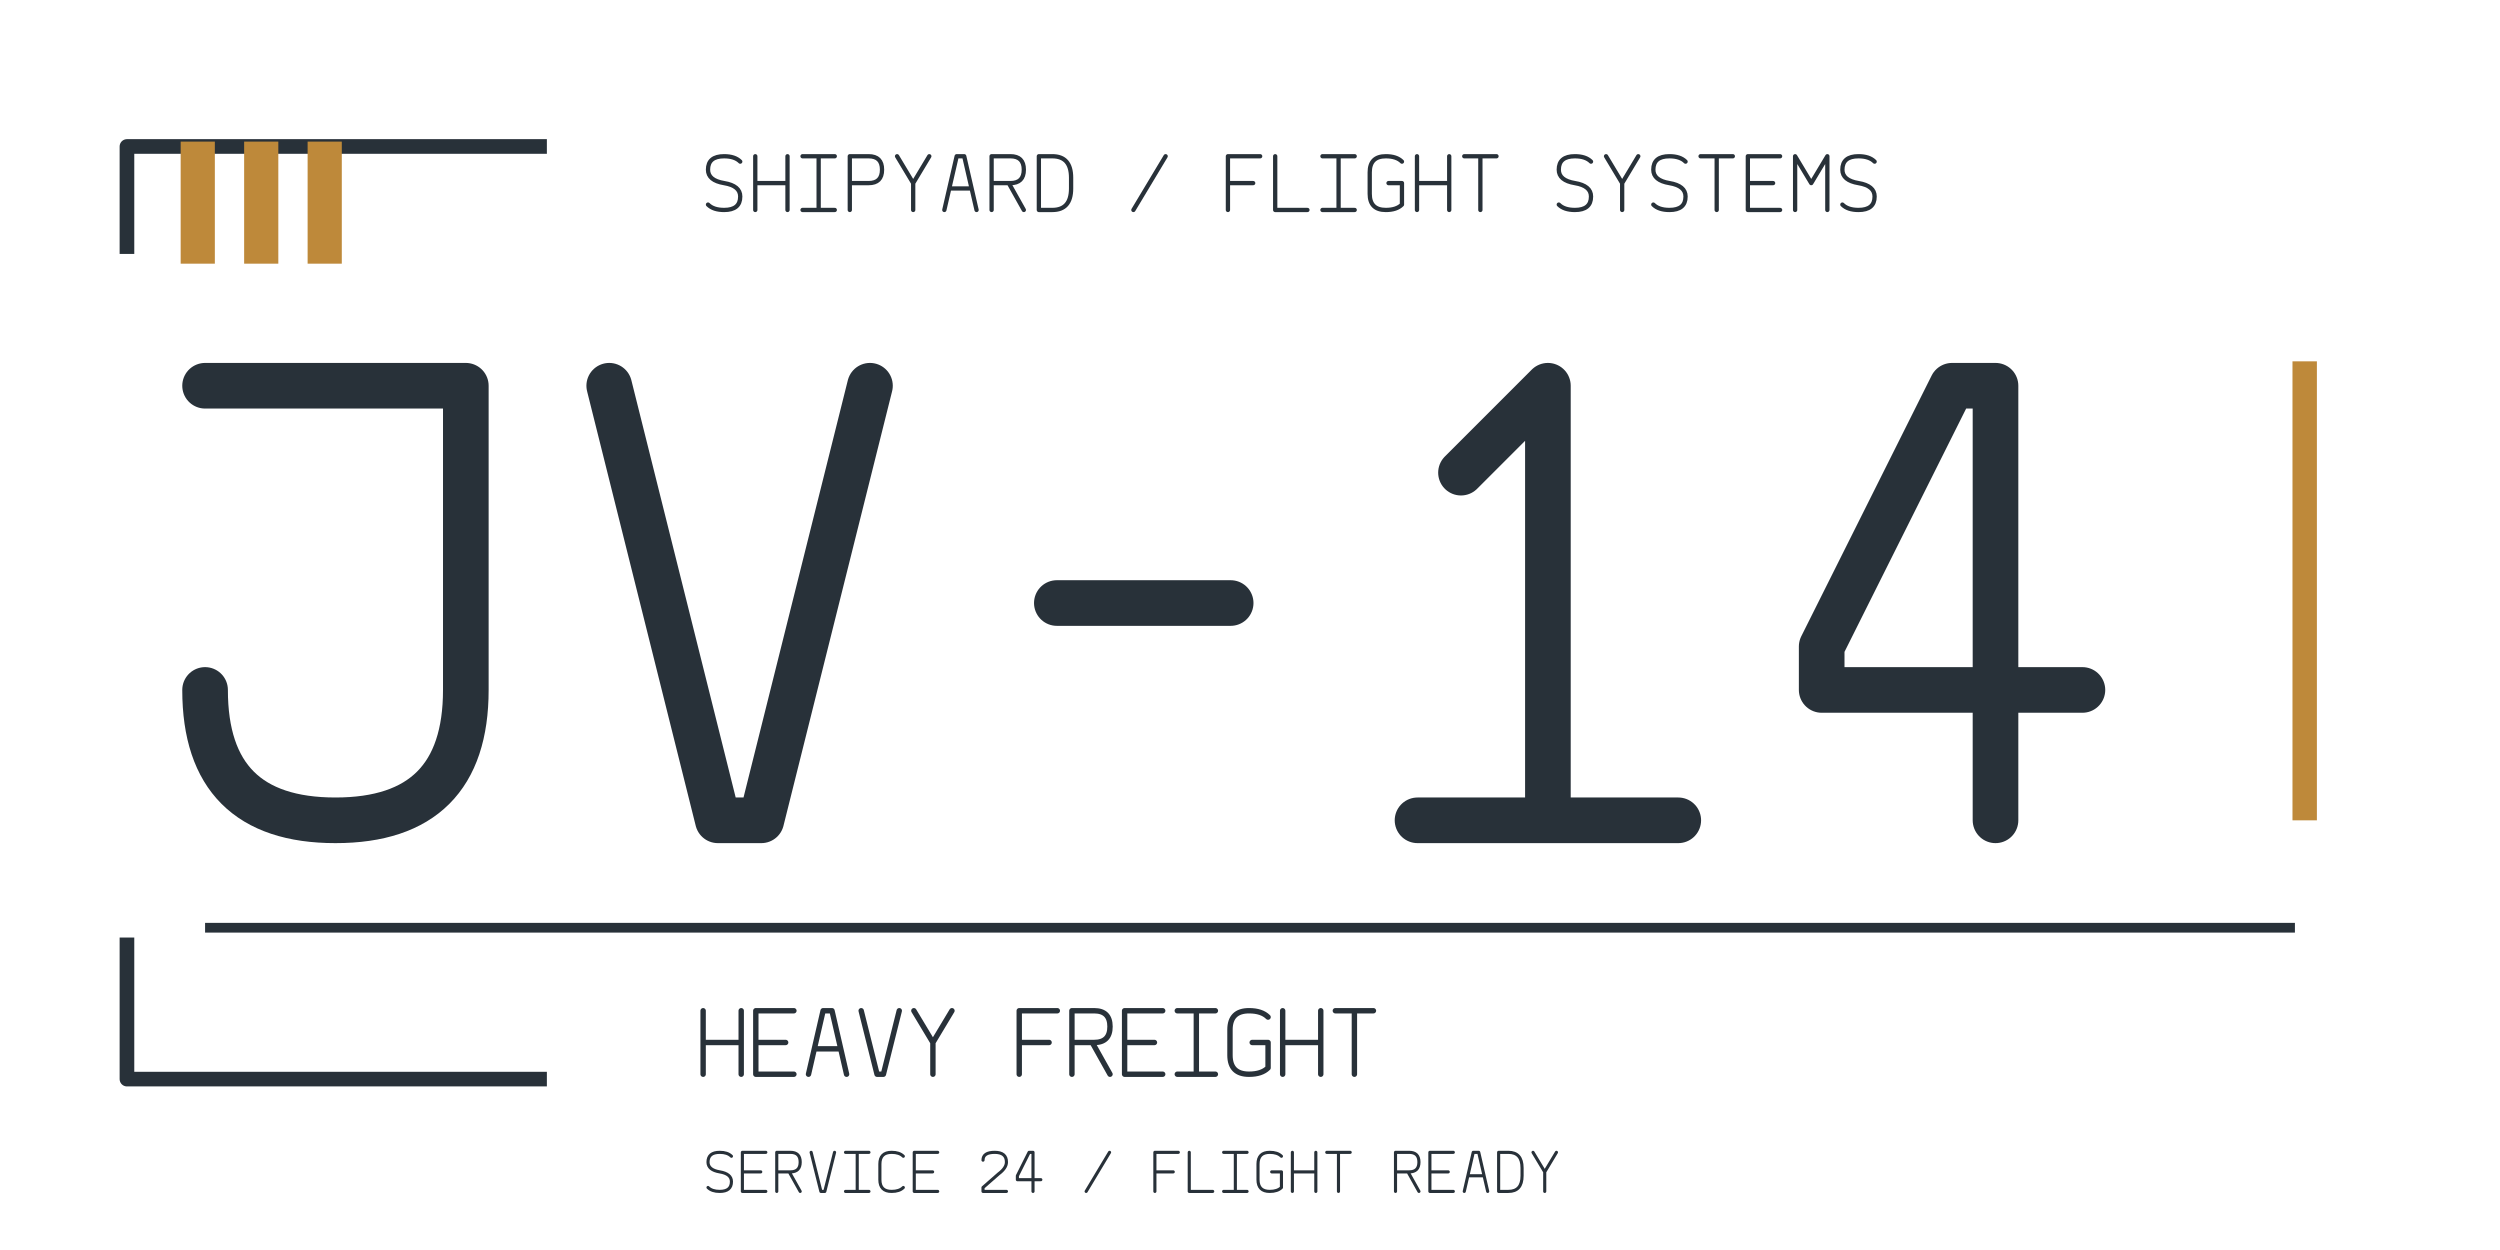
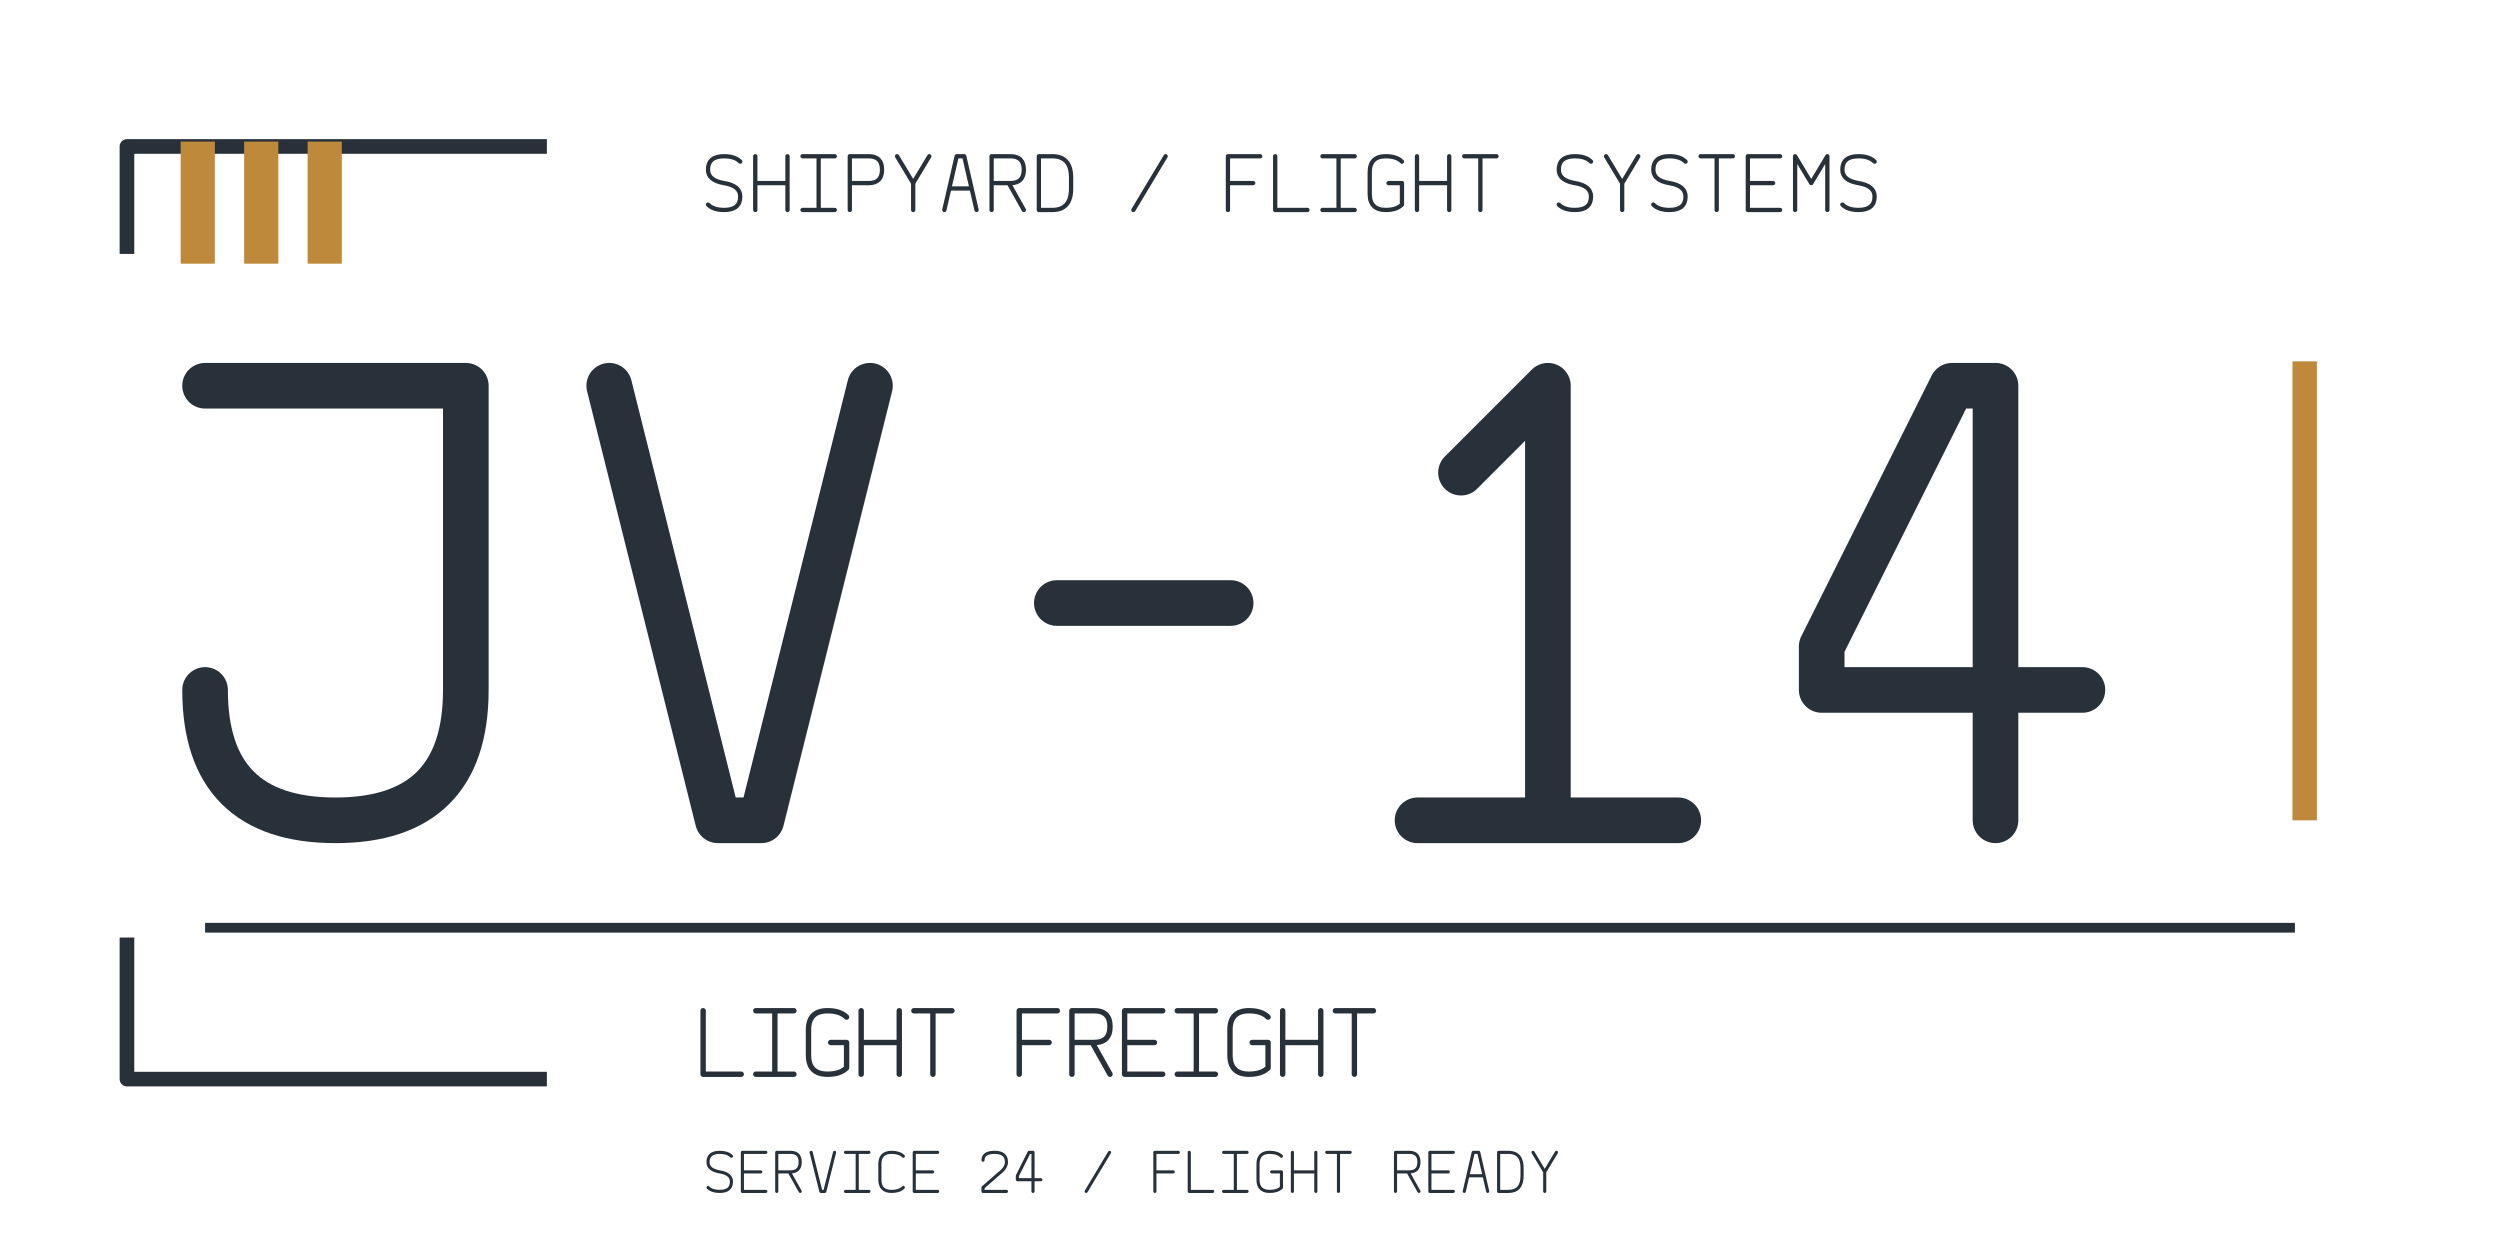
<svg xmlns="http://www.w3.org/2000/svg" width="512" height="256" viewBox="0 0 512 256">
  <path d="M26 52V30H112M26 192V221H112" fill="none" stroke="#283139" stroke-width="3" stroke-linejoin="round" />
  <path d="M37 29H44V54H37Z M50 29H57V54H50Z M63 29H70V54H63Z" fill="#be893a" stroke="#be893a" stroke-width="0" stroke-linejoin="round" />
  <g fill="none" stroke="#283139" stroke-width="0.8" stroke-linejoin="round" stroke-linecap="round">
    <path transform="translate(145 32) scale(1.1)" d="M6 1Q5 0 3 0Q0 0 0 2.5Q0 4.5 3 5Q6 5.5 6 7.5Q6 10 3 10Q1 10 0 9" />
    <path transform="translate(154.68 32) scale(1.1)" d="M0 0V10M6 0V10M0 5H6" />
    <path transform="translate(164.36 32) scale(1.1)" d="M0 0H6M3 0V10M0 10H6" />
    <path transform="translate(174.04 32) scale(1.1)" d="M0 10V0H3.5Q6 0 6 2.5Q6 5 3.5 5H0" />
    <path transform="translate(183.72 32) scale(1.1)" d="M0 0L3 5L6 0M3 5V10" />
    <path transform="translate(193.4 32) scale(1.1)" d="M0 10L2.3 0H3.7L6 10M1.1 6H4.9" />
    <path transform="translate(203.08 32) scale(1.1)" d="M0 10V0H3.5Q6 0 6 2.5Q6 5 3.5 5H0M3.2 5L6 10" />
    <path transform="translate(212.76 32) scale(1.1)" d="M0 10V0H2.5Q6 0 6 4V6Q6 10 2.5 10Z" />
    <path transform="translate(232.12 32) scale(1.1)" d="M0 10L6 0" />
    <path transform="translate(251.48 32) scale(1.1)" d="M6 0H0V10M0 5H4.7" />
    <path transform="translate(261.16 32) scale(1.1)" d="M0 0V10H6" />
    <path transform="translate(270.84 32) scale(1.1)" d="M0 0H6M3 0V10M0 10H6" />
    <path transform="translate(280.52 32) scale(1.1)" d="M6 1Q5 0 3 0Q0 0 0 3V7Q0 10 3 10Q5 10 6 9V5H3.5" />
    <path transform="translate(290.2 32) scale(1.1)" d="M0 0V10M6 0V10M0 5H6" />
    <path transform="translate(299.88 32) scale(1.1)" d="M0 0H6M3 0V10" />
    <path transform="translate(319.24 32) scale(1.1)" d="M6 1Q5 0 3 0Q0 0 0 2.5Q0 4.5 3 5Q6 5.5 6 7.5Q6 10 3 10Q1 10 0 9" />
    <path transform="translate(328.92 32) scale(1.1)" d="M0 0L3 5L6 0M3 5V10" />
    <path transform="translate(338.6 32) scale(1.1)" d="M6 1Q5 0 3 0Q0 0 0 2.5Q0 4.5 3 5Q6 5.5 6 7.5Q6 10 3 10Q1 10 0 9" />
    <path transform="translate(348.28 32) scale(1.1)" d="M0 0H6M3 0V10" />
    <path transform="translate(357.96 32) scale(1.1)" d="M6 0H0V10H6M0 5H4.7" />
    <path transform="translate(367.64 32) scale(1.1)" d="M0 10V0L3 5L6 0V10" />
    <path transform="translate(377.32 32) scale(1.1)" d="M6 1Q5 0 3 0Q0 0 0 2.5Q0 4.5 3 5Q6 5.5 6 7.5Q6 10 3 10Q1 10 0 9" />
  </g>
  <g fill="none" stroke="#283139" stroke-width="1.05" stroke-linejoin="round" stroke-linecap="round">
    <path transform="translate(42 79) scale(8.9)" d="M0 0H6V7Q6 10 3 10Q0 10 0 7" />
    <path transform="translate(124.77 79) scale(8.9)" d="M0 0L2.5 10H3.5L6 0" />
    <path transform="translate(207.54 79) scale(8.9)" d="M1 5H5" />
    <path transform="translate(290.31 79) scale(8.9)" d="M1 2L3 0V10M0 10H6" />
    <path transform="translate(373.08 79) scale(8.9)" d="M4 10V0H3L0 6V7H6" />
  </g>
  <path d="M42 190H470" fill="none" stroke="#283139" stroke-width="2" stroke-linejoin="round" />
  <g fill="none" stroke="#283139" stroke-width="0.85" stroke-linejoin="round" stroke-linecap="round">
-     <path transform="translate(144 207) scale(1.3)" d="M0 0V10M6 0V10M0 5H6" />
-     <path transform="translate(154.79 207) scale(1.3)" d="M6 0H0V10H6M0 5H4.7" />
-     <path transform="translate(165.58 207) scale(1.3)" d="M0 10L2.3 0H3.7L6 10M1.1 6H4.9" />
-     <path transform="translate(176.37 207) scale(1.3)" d="M0 0L2.5 10H3.5L6 0" />
-     <path transform="translate(187.16 207) scale(1.3)" d="M0 0L3 5L6 0M3 5V10" />
+     <path transform="translate(144 207) scale(1.3)" d="M0 0V10H6" />
+     <path transform="translate(154.79 207) scale(1.3)" d="M0 0H6M3 0V10M0 10H6" />
+     <path transform="translate(165.58 207) scale(1.3)" d="M6 1Q5 0 3 0Q0 0 0 3V7Q0 10 3 10Q5 10 6 9V5H3.5" />
+     <path transform="translate(176.37 207) scale(1.3)" d="M0 0V10M6 0V10M0 5H6" />
+     <path transform="translate(187.16 207) scale(1.3)" d="M0 0H6M3 0V10" />
    <path transform="translate(208.74 207) scale(1.3)" d="M6 0H0V10M0 5H4.7" />
    <path transform="translate(219.53 207) scale(1.3)" d="M0 10V0H3.5Q6 0 6 2.5Q6 5 3.5 5H0M3.2 5L6 10" />
    <path transform="translate(230.32 207) scale(1.3)" d="M6 0H0V10H6M0 5H4.7" />
    <path transform="translate(241.11 207) scale(1.3)" d="M0 0H6M3 0V10M0 10H6" />
    <path transform="translate(251.9 207) scale(1.3)" d="M6 1Q5 0 3 0Q0 0 0 3V7Q0 10 3 10Q5 10 6 9V5H3.5" />
    <path transform="translate(262.69 207) scale(1.3)" d="M0 0V10M6 0V10M0 5H6" />
    <path transform="translate(273.48 207) scale(1.3)" d="M0 0H6M3 0V10" />
  </g>
  <g fill="none" stroke="#283139" stroke-width="0.8" stroke-linejoin="round" stroke-linecap="round">
    <path transform="translate(145 236) scale(0.8)" d="M6 1Q5 0 3 0Q0 0 0 2.5Q0 4.5 3 5Q6 5.5 6 7.5Q6 10 3 10Q1 10 0 9" />
    <path transform="translate(152.04 236) scale(0.8)" d="M6 0H0V10H6M0 5H4.7" />
    <path transform="translate(159.08 236) scale(0.8)" d="M0 10V0H3.5Q6 0 6 2.5Q6 5 3.5 5H0M3.2 5L6 10" />
    <path transform="translate(166.12 236) scale(0.8)" d="M0 0L2.5 10H3.5L6 0" />
    <path transform="translate(173.16 236) scale(0.8)" d="M0 0H6M3 0V10M0 10H6" />
    <path transform="translate(180.2 236) scale(0.8)" d="M6 1Q5 0 3 0Q0 0 0 3V7Q0 10 3 10Q5 10 6 9" />
    <path transform="translate(187.24 236) scale(0.8)" d="M6 0H0V10H6M0 5H4.7" />
    <path transform="translate(201.32 236) scale(0.8)" d="M0 2Q0 0 3 0Q6 0 6 2.5Q6 4 4 5.5L0 9V10H6" />
    <path transform="translate(208.36 236) scale(0.8)" d="M4 10V0H3L0 6V7H6" />
    <path transform="translate(222.44 236) scale(0.8)" d="M0 10L6 0" />
    <path transform="translate(236.52 236) scale(0.8)" d="M6 0H0V10M0 5H4.7" />
    <path transform="translate(243.56 236) scale(0.8)" d="M0 0V10H6" />
    <path transform="translate(250.6 236) scale(0.8)" d="M0 0H6M3 0V10M0 10H6" />
    <path transform="translate(257.64 236) scale(0.8)" d="M6 1Q5 0 3 0Q0 0 0 3V7Q0 10 3 10Q5 10 6 9V5H3.5" />
    <path transform="translate(264.68 236) scale(0.8)" d="M0 0V10M6 0V10M0 5H6" />
    <path transform="translate(271.72 236) scale(0.8)" d="M0 0H6M3 0V10" />
    <path transform="translate(285.8 236) scale(0.8)" d="M0 10V0H3.5Q6 0 6 2.5Q6 5 3.5 5H0M3.2 5L6 10" />
    <path transform="translate(292.84 236) scale(0.8)" d="M6 0H0V10H6M0 5H4.7" />
    <path transform="translate(299.88 236) scale(0.8)" d="M0 10L2.3 0H3.7L6 10M1.1 6H4.9" />
    <path transform="translate(306.92 236) scale(0.8)" d="M0 10V0H2.5Q6 0 6 4V6Q6 10 2.5 10Z" />
    <path transform="translate(313.96 236) scale(0.8)" d="M0 0L3 5L6 0M3 5V10" />
  </g>
  <path d="M472 74V168" fill="none" stroke="#be893a" stroke-width="5" stroke-linejoin="round" />
</svg>
